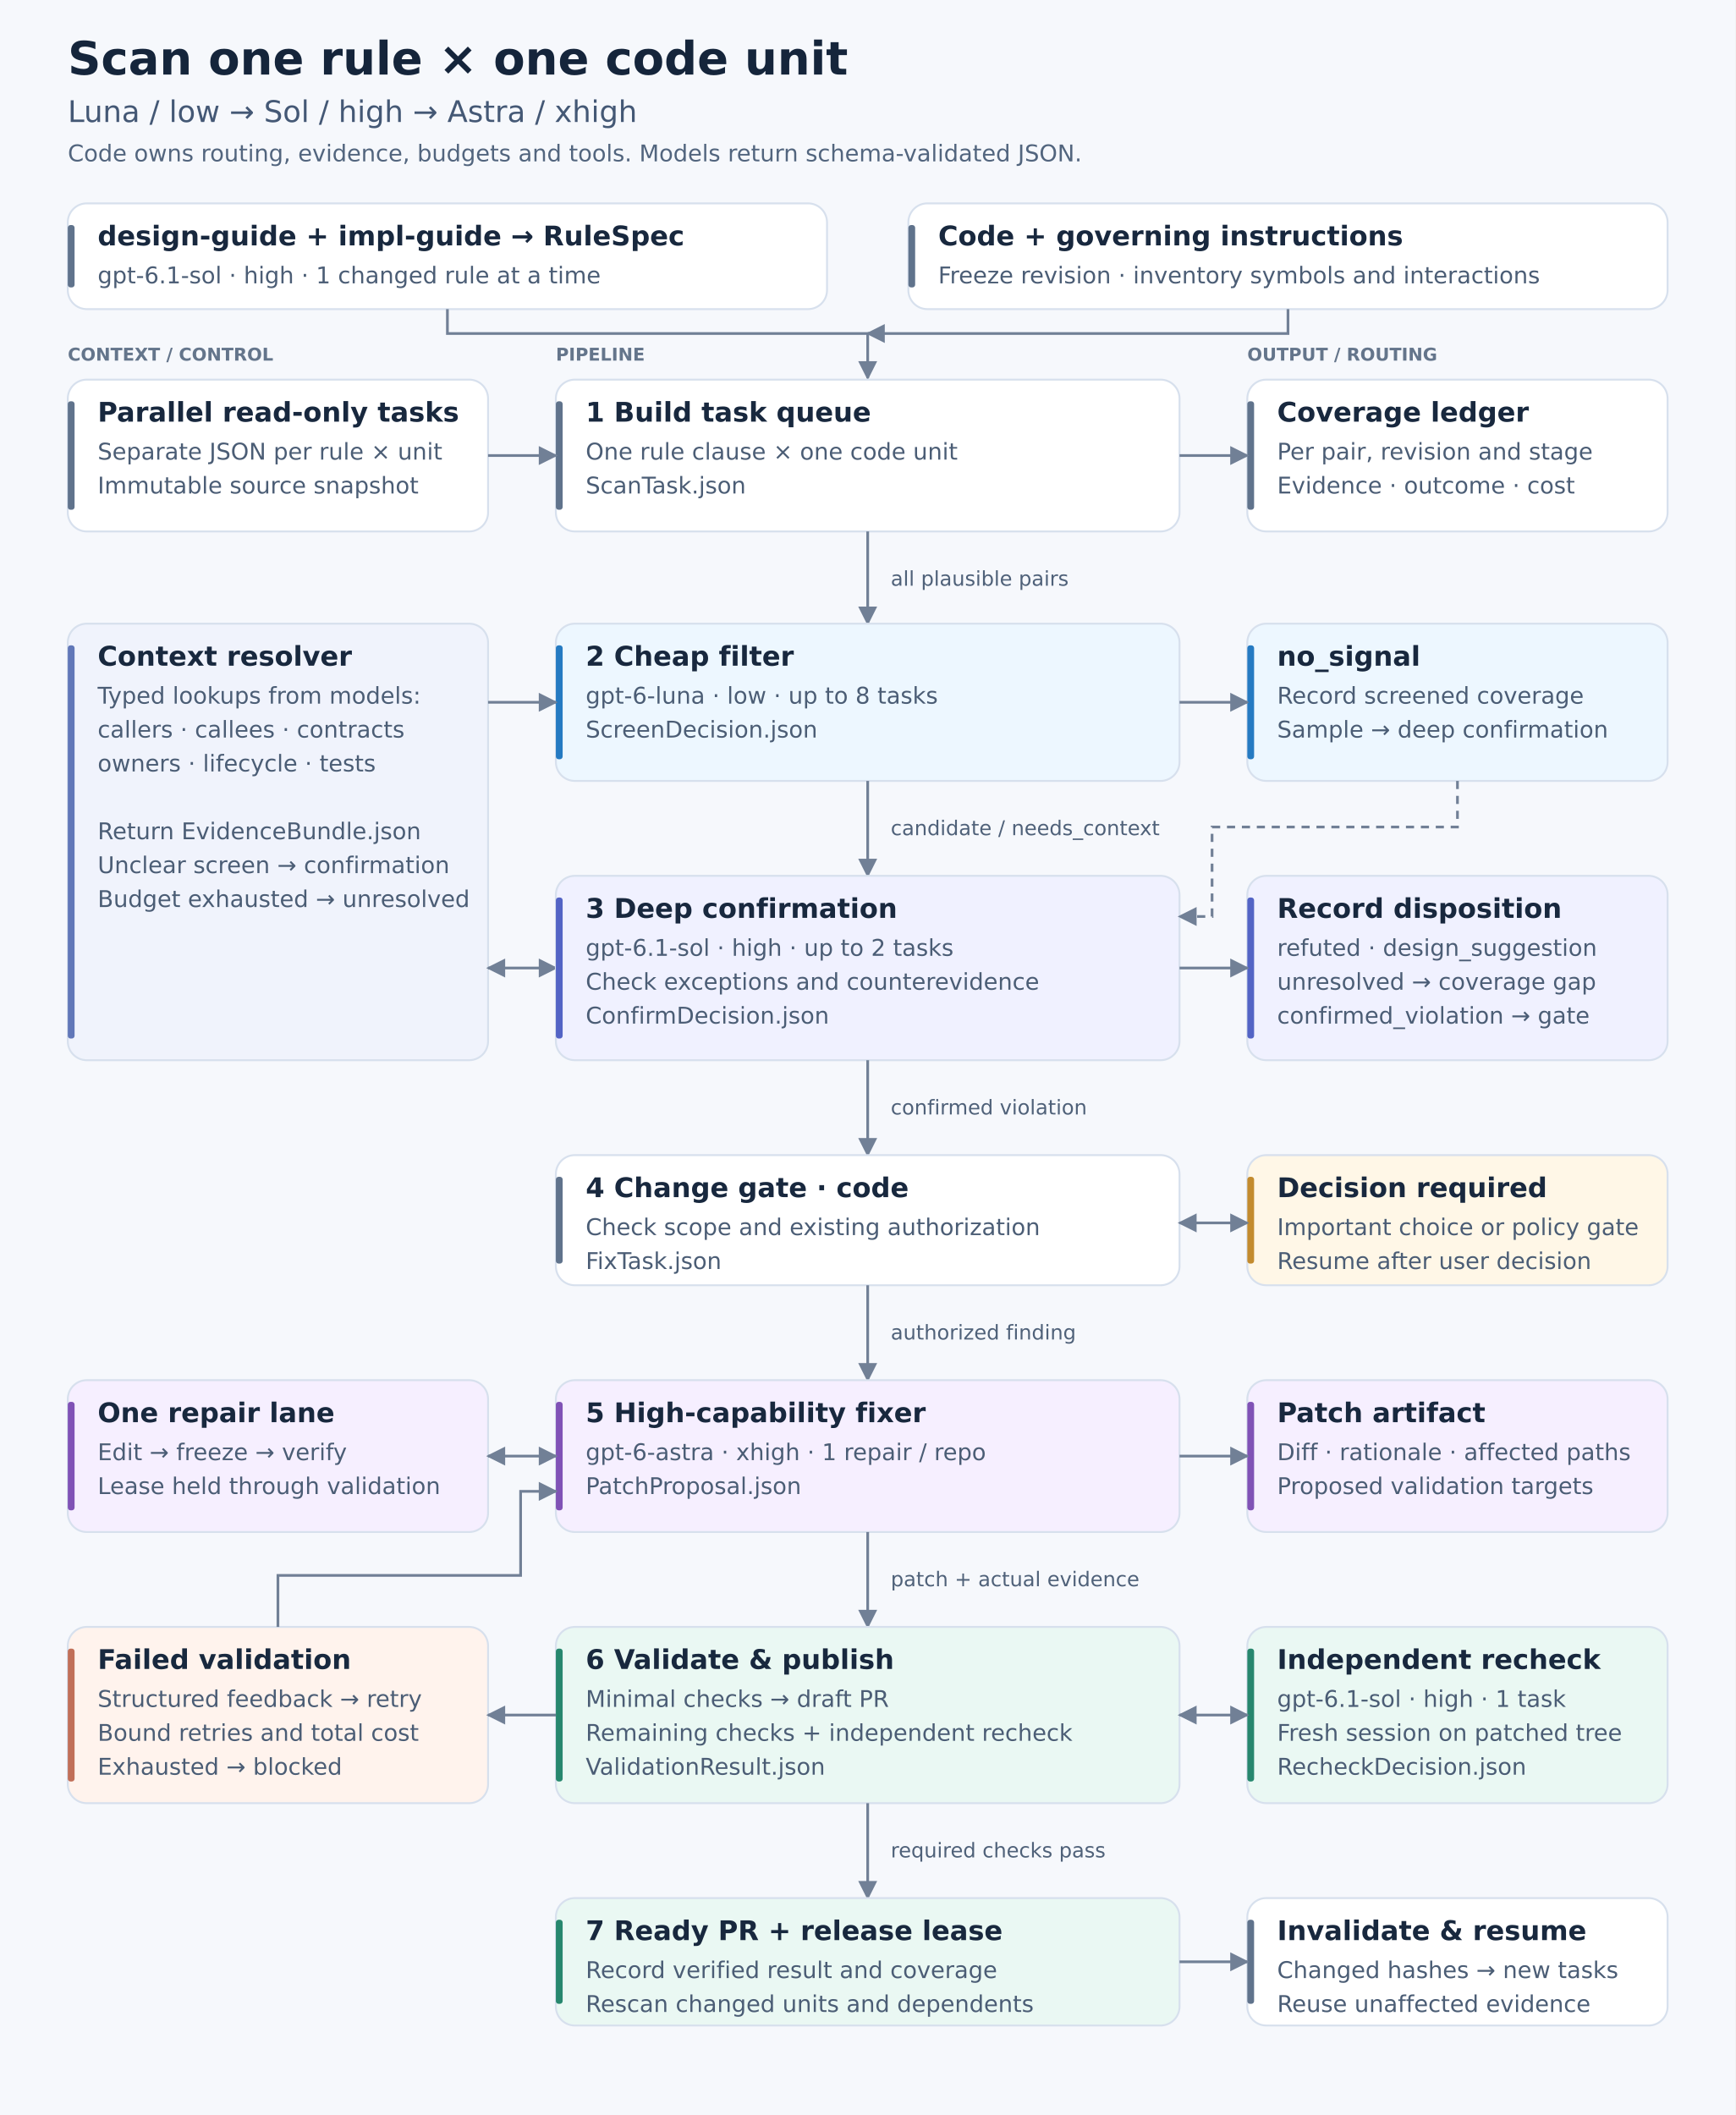
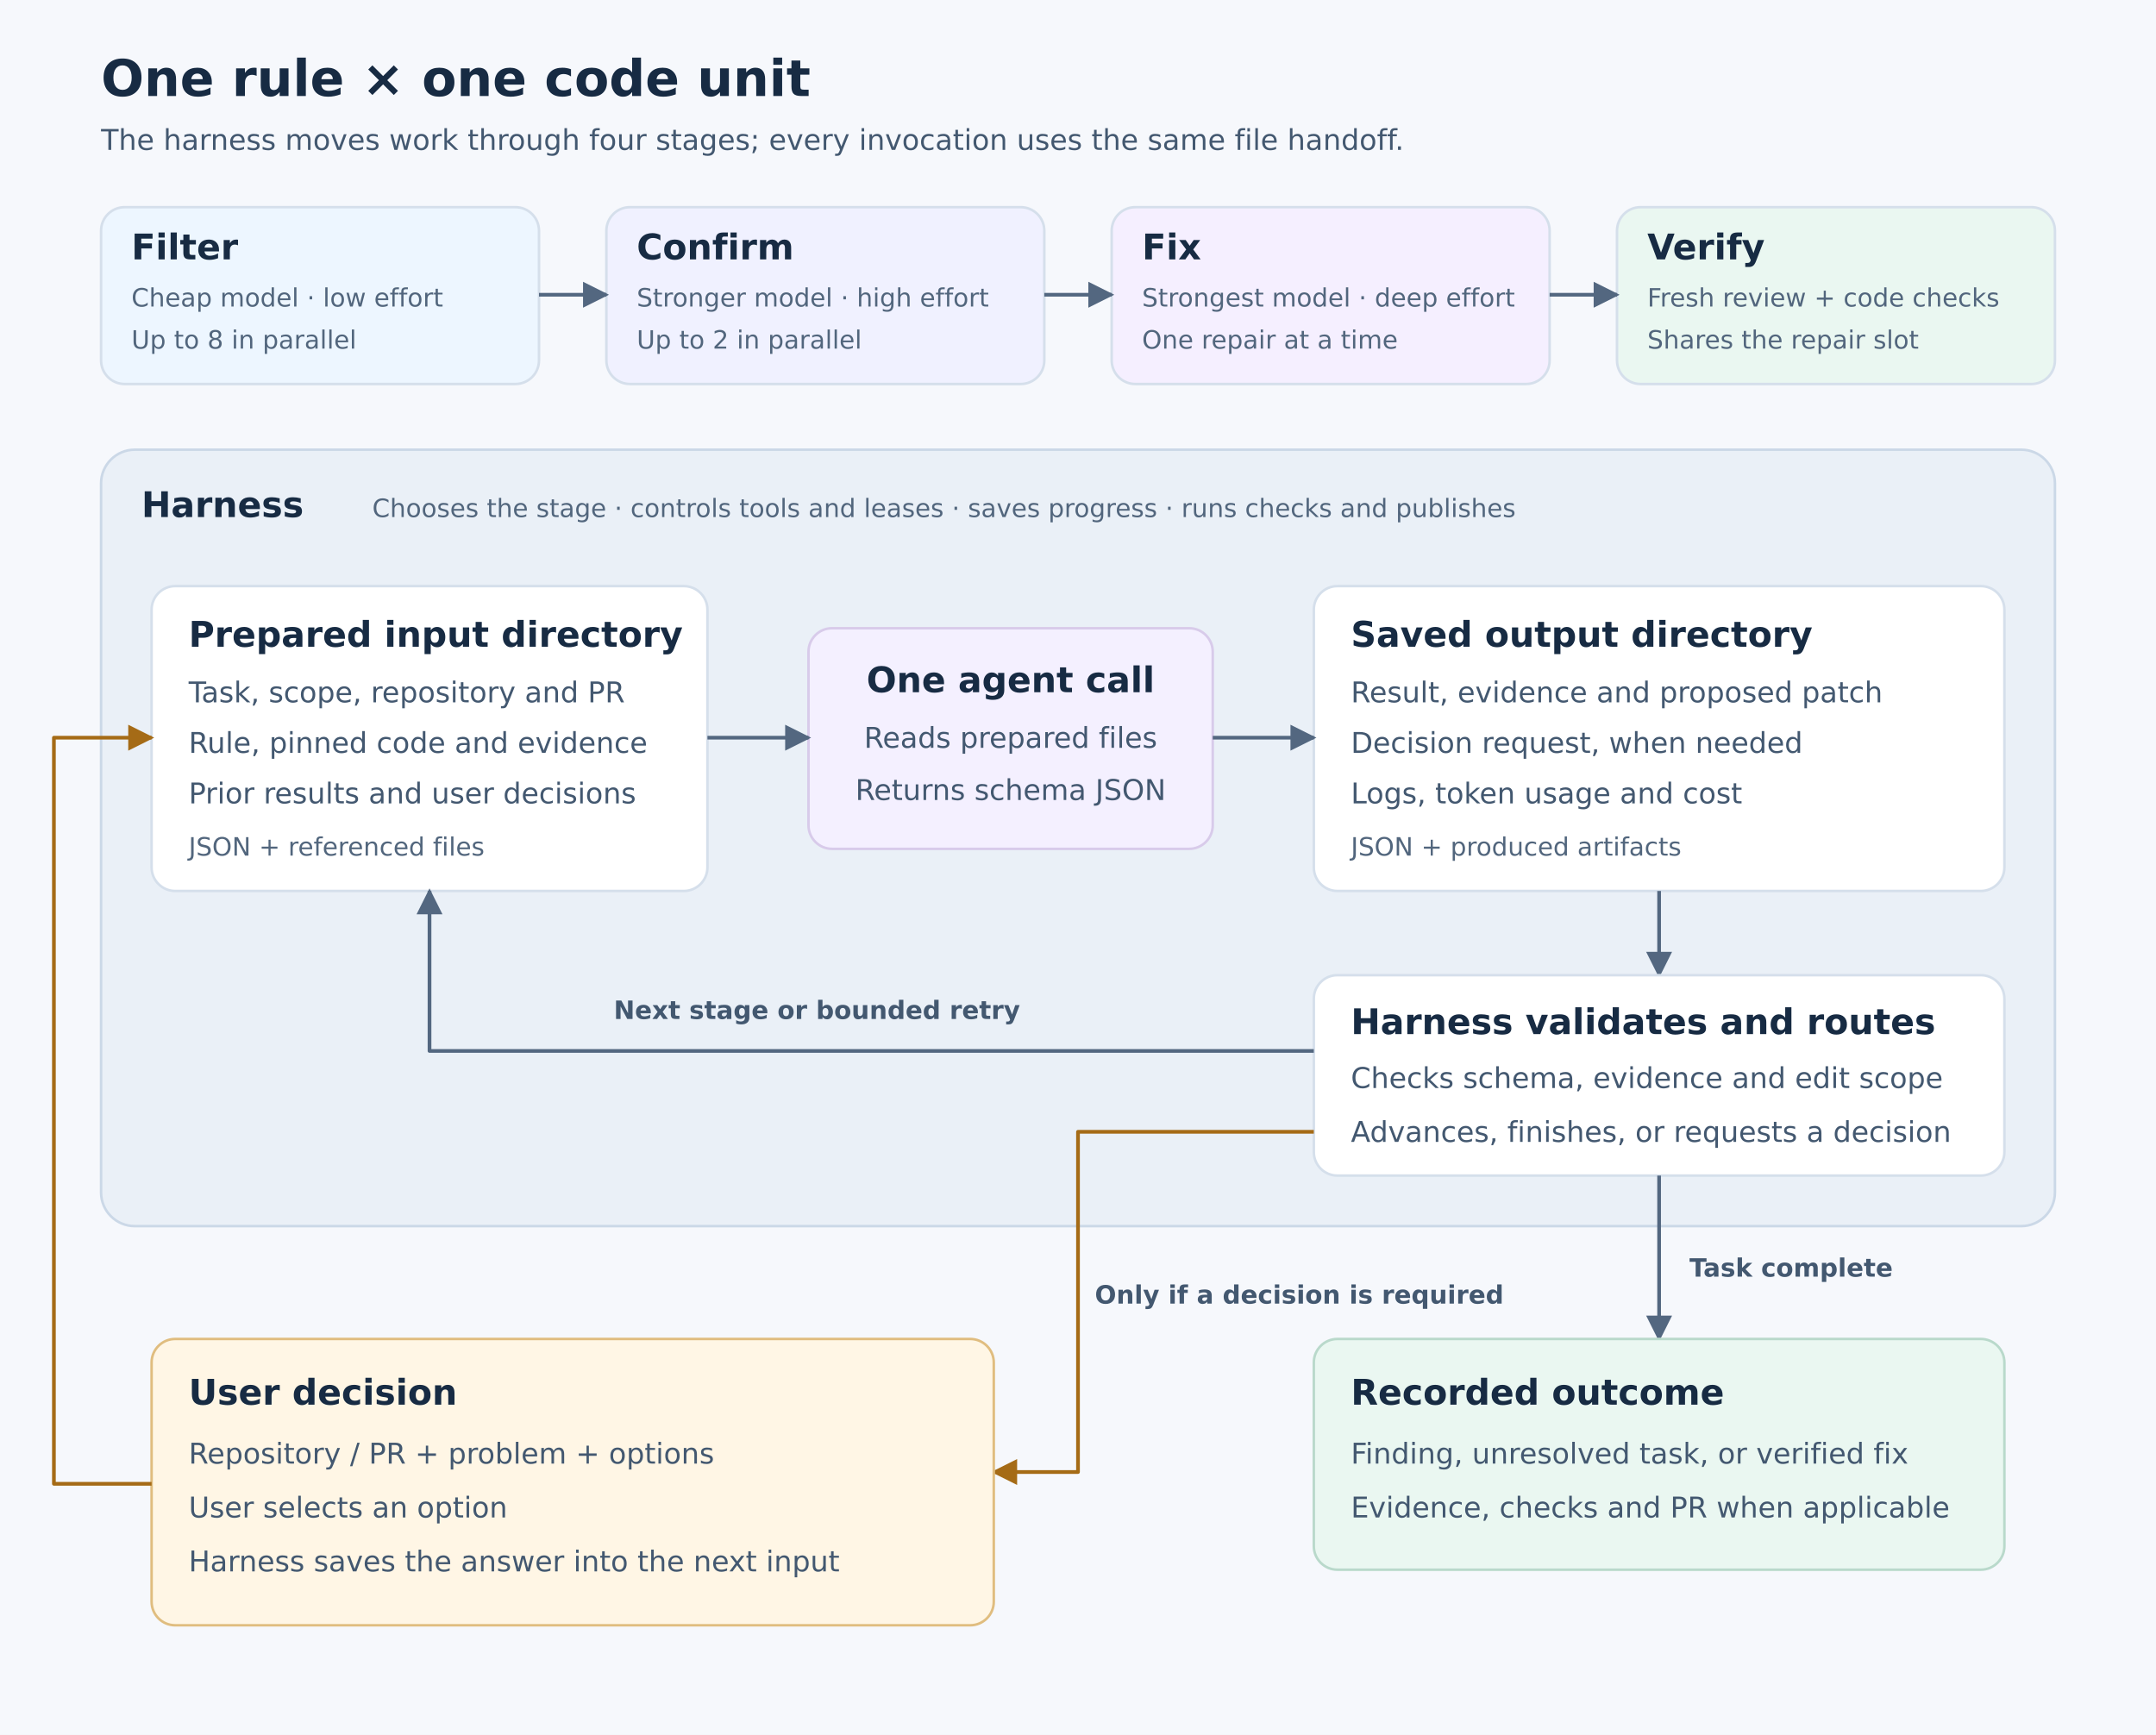
- <svg xmlns="http://www.w3.org/2000/svg" width="1280" height="1560" viewBox="0 0 1280 1560" role="img" aria-labelledby="title desc">
+ <svg xmlns="http://www.w3.org/2000/svg" width="1280" height="1030" viewBox="0 0 1280 1030" role="img" aria-labelledby="title desc">
  <defs>
    <marker id="arrow" viewBox="0 0 10 10" refX="9" refY="5" markerWidth="7" markerHeight="7" orient="auto-start-reverse">
-       <path d="M 0 0 L 10 5 L 0 10 z" fill="#718096" />
+       <path d="M0 0 L10 5 L0 10 Z" fill="#536780" />
    </marker>
+     <marker id="user-arrow" viewBox="0 0 10 10" refX="9" refY="5" markerWidth="7" markerHeight="7" orient="auto-start-reverse">
+       <path d="M0 0 L10 5 L0 10 Z" fill="#a56b16" />
+     </marker>
+     <style>text { font-family: DejaVu Sans, sans-serif; } .title { fill:#172b43; font-size:30px; font-weight:700; } .heading { fill:#172b43; font-size:21px; font-weight:700; } .body { fill:#435870; font-size:17px; } .small { fill:#52667d; font-size:15px; } .label { fill:#435870; font-size:15px; font-weight:600; } .flow { fill:none; stroke:#536780; stroke-width:2.2; stroke-linejoin:round; marker-end:url(#arrow); } .user-flow { fill:none; stroke:#a56b16; stroke-width:2.2; stroke-linejoin:round; marker-end:url(#user-arrow); }</style>
  </defs>
-   <rect width="1280" height="1560" fill="#f6f8fc" />
-   <text x="50" y="55" font-family="DejaVu Sans, sans-serif" font-size="34" font-weight="700" fill="#15253b" text-anchor="start">Scan one rule × one code unit</text>
-   <text x="50" y="90" font-family="DejaVu Sans, sans-serif" font-size="22" font-weight="400" fill="#445875" text-anchor="start">Luna / low → Sol / high → Astra / xhigh</text>
-   <text x="50" y="119" font-family="DejaVu Sans, sans-serif" font-size="17" font-weight="400" fill="#52657e" text-anchor="start">Code owns routing, evidence, budgets and tools. Models return schema-validated JSON.</text>
-   <rect x="50" y="150" width="560" height="78" rx="14" fill="#ffffff" stroke="#d7e0ed" stroke-width="1.4" />
-   <rect x="50" y="166" width="5" height="46" rx="2" fill="#60738c" />
-   <text x="72" y="181" font-family="DejaVu Sans, sans-serif" font-size="20" font-weight="700" fill="#18283e" text-anchor="start">design-guide + impl-guide → RuleSpec</text>
-   <text x="72" y="209" font-family="DejaVu Sans, sans-serif" font-size="17" font-weight="400" fill="#4b5d75" text-anchor="start">gpt-6.1-sol · high · 1 changed rule at a time</text>
-   <rect x="670" y="150" width="560" height="78" rx="14" fill="#ffffff" stroke="#d7e0ed" stroke-width="1.4" />
-   <rect x="670" y="166" width="5" height="46" rx="2" fill="#60738c" />
-   <text x="692" y="181" font-family="DejaVu Sans, sans-serif" font-size="20" font-weight="700" fill="#18283e" text-anchor="start">Code + governing instructions</text>
-   <text x="692" y="209" font-family="DejaVu Sans, sans-serif" font-size="17" font-weight="400" fill="#4b5d75" text-anchor="start">Freeze revision · inventory symbols and interactions</text>
-   <path d="M 330 228 V 246 H 640 V 279" fill="none" stroke="#718096" stroke-width="2" marker-end="url(#arrow)" />
-   <path d="M 950 228 V 246 H 640" fill="none" stroke="#718096" stroke-width="2" marker-end="url(#arrow)" />
-   <text x="50" y="266" font-family="DejaVu Sans, sans-serif" font-size="13" font-weight="700" fill="#64758b" text-anchor="start">CONTEXT / CONTROL</text>
-   <text x="410" y="266" font-family="DejaVu Sans, sans-serif" font-size="13" font-weight="700" fill="#64758b" text-anchor="start">PIPELINE</text>
-   <text x="920" y="266" font-family="DejaVu Sans, sans-serif" font-size="13" font-weight="700" fill="#64758b" text-anchor="start">OUTPUT / ROUTING</text>
-   <rect x="410" y="280" width="460" height="112" rx="14" fill="#ffffff" stroke="#d7e0ed" stroke-width="1.4" />
-   <rect x="410" y="296" width="5" height="80" rx="2" fill="#60738c" />
-   <text x="432" y="311" font-family="DejaVu Sans, sans-serif" font-size="20" font-weight="700" fill="#18283e" text-anchor="start">1  Build task queue</text>
-   <text x="432" y="339" font-family="DejaVu Sans, sans-serif" font-size="17" font-weight="400" fill="#4b5d75" text-anchor="start">One rule clause × one code unit</text>
-   <text x="432" y="364" font-family="DejaVu Sans, sans-serif" font-size="17" font-weight="400" fill="#4b5d75" text-anchor="start">ScanTask.json</text>
-   <rect x="50" y="280" width="310" height="112" rx="14" fill="#ffffff" stroke="#d7e0ed" stroke-width="1.4" />
-   <rect x="50" y="296" width="5" height="80" rx="2" fill="#60738c" />
-   <text x="72" y="311" font-family="DejaVu Sans, sans-serif" font-size="20" font-weight="700" fill="#18283e" text-anchor="start">Parallel read-only tasks</text>
-   <text x="72" y="339" font-family="DejaVu Sans, sans-serif" font-size="17" font-weight="400" fill="#4b5d75" text-anchor="start">Separate JSON per rule × unit</text>
-   <text x="72" y="364" font-family="DejaVu Sans, sans-serif" font-size="17" font-weight="400" fill="#4b5d75" text-anchor="start">Immutable source snapshot</text>
-   <rect x="920" y="280" width="310" height="112" rx="14" fill="#ffffff" stroke="#d7e0ed" stroke-width="1.4" />
-   <rect x="920" y="296" width="5" height="80" rx="2" fill="#60738c" />
-   <text x="942" y="311" font-family="DejaVu Sans, sans-serif" font-size="20" font-weight="700" fill="#18283e" text-anchor="start">Coverage ledger</text>
-   <text x="942" y="339" font-family="DejaVu Sans, sans-serif" font-size="17" font-weight="400" fill="#4b5d75" text-anchor="start">Per pair, revision and stage</text>
-   <text x="942" y="364" font-family="DejaVu Sans, sans-serif" font-size="17" font-weight="400" fill="#4b5d75" text-anchor="start">Evidence · outcome · cost</text>
-   <path d="M 360 336 H 410" fill="none" stroke="#718096" stroke-width="2" marker-end="url(#arrow)" />
-   <path d="M 870 336 H 920" fill="none" stroke="#718096" stroke-width="2" marker-end="url(#arrow)" />
-   <path d="M 640 392 V 460" fill="none" stroke="#718096" stroke-width="2" marker-end="url(#arrow)" />
-   <text x="657" y="432" font-family="DejaVu Sans, sans-serif" font-size="15" font-weight="400" fill="#4f6179" text-anchor="start">all plausible pairs</text>
-   <rect x="410" y="460" width="460" height="116" rx="14" fill="#edf7ff" stroke="#d7e0ed" stroke-width="1.4" />
-   <rect x="410" y="476" width="5" height="84" rx="2" fill="#257ac2" />
-   <text x="432" y="491" font-family="DejaVu Sans, sans-serif" font-size="20" font-weight="700" fill="#18283e" text-anchor="start">2  Cheap filter</text>
-   <text x="432" y="519" font-family="DejaVu Sans, sans-serif" font-size="17" font-weight="400" fill="#4b5d75" text-anchor="start">gpt-6-luna · low · up to 8 tasks</text>
-   <text x="432" y="544" font-family="DejaVu Sans, sans-serif" font-size="17" font-weight="400" fill="#4b5d75" text-anchor="start">ScreenDecision.json</text>
-   <rect x="920" y="460" width="310" height="116" rx="14" fill="#edf7ff" stroke="#d7e0ed" stroke-width="1.4" />
-   <rect x="920" y="476" width="5" height="84" rx="2" fill="#257ac2" />
-   <text x="942" y="491" font-family="DejaVu Sans, sans-serif" font-size="20" font-weight="700" fill="#18283e" text-anchor="start">no_signal</text>
-   <text x="942" y="519" font-family="DejaVu Sans, sans-serif" font-size="17" font-weight="400" fill="#4b5d75" text-anchor="start">Record screened coverage</text>
-   <text x="942" y="544" font-family="DejaVu Sans, sans-serif" font-size="17" font-weight="400" fill="#4b5d75" text-anchor="start">Sample → deep confirmation</text>
-   <path d="M 870 518 H 920" fill="none" stroke="#718096" stroke-width="2" marker-end="url(#arrow)" />
-   <path d="M 640 576 V 646" fill="none" stroke="#718096" stroke-width="2" marker-end="url(#arrow)" />
-   <text x="657" y="616" font-family="DejaVu Sans, sans-serif" font-size="15" font-weight="400" fill="#4f6179" text-anchor="start">candidate / needs_context</text>
-   <rect x="50" y="460" width="310" height="322" rx="14" fill="#f0f3fc" stroke="#d7e0ed" stroke-width="1.4" />
-   <rect x="50" y="476" width="5" height="290" rx="2" fill="#6177b8" />
-   <text x="72" y="491" font-family="DejaVu Sans, sans-serif" font-size="20" font-weight="700" fill="#18283e" text-anchor="start">Context resolver</text>
-   <text x="72" y="519" font-family="DejaVu Sans, sans-serif" font-size="17" font-weight="400" fill="#4b5d75" text-anchor="start">Typed lookups from models:</text>
-   <text x="72" y="544" font-family="DejaVu Sans, sans-serif" font-size="17" font-weight="400" fill="#4b5d75" text-anchor="start">callers · callees · contracts</text>
-   <text x="72" y="569" font-family="DejaVu Sans, sans-serif" font-size="17" font-weight="400" fill="#4b5d75" text-anchor="start">owners · lifecycle · tests</text>
-   <text x="72" y="594" font-family="DejaVu Sans, sans-serif" font-size="17" font-weight="400" fill="#4b5d75" text-anchor="start" />
-   <text x="72" y="619" font-family="DejaVu Sans, sans-serif" font-size="17" font-weight="400" fill="#4b5d75" text-anchor="start">Return EvidenceBundle.json</text>
-   <text x="72" y="644" font-family="DejaVu Sans, sans-serif" font-size="17" font-weight="400" fill="#4b5d75" text-anchor="start">Unclear screen → confirmation</text>
-   <text x="72" y="669" font-family="DejaVu Sans, sans-serif" font-size="17" font-weight="400" fill="#4b5d75" text-anchor="start">Budget exhausted → unresolved</text>
-   <path d="M 360 518 H 410" fill="none" stroke="#718096" stroke-width="2" marker-end="url(#arrow)" />
-   <path d="M 360 714 H 410" fill="none" stroke="#718096" stroke-width="2" marker-end="url(#arrow)" marker-start="url(#arrow)" />
-   <rect x="410" y="646" width="460" height="136" rx="14" fill="#f0f1ff" stroke="#d7e0ed" stroke-width="1.4" />
-   <rect x="410" y="662" width="5" height="104" rx="2" fill="#5364c5" />
-   <text x="432" y="677" font-family="DejaVu Sans, sans-serif" font-size="20" font-weight="700" fill="#18283e" text-anchor="start">3  Deep confirmation</text>
-   <text x="432" y="705" font-family="DejaVu Sans, sans-serif" font-size="17" font-weight="400" fill="#4b5d75" text-anchor="start">gpt-6.1-sol · high · up to 2 tasks</text>
-   <text x="432" y="730" font-family="DejaVu Sans, sans-serif" font-size="17" font-weight="400" fill="#4b5d75" text-anchor="start">Check exceptions and counterevidence</text>
-   <text x="432" y="755" font-family="DejaVu Sans, sans-serif" font-size="17" font-weight="400" fill="#4b5d75" text-anchor="start">ConfirmDecision.json</text>
-   <rect x="920" y="646" width="310" height="136" rx="14" fill="#f0f1ff" stroke="#d7e0ed" stroke-width="1.4" />
-   <rect x="920" y="662" width="5" height="104" rx="2" fill="#5364c5" />
-   <text x="942" y="677" font-family="DejaVu Sans, sans-serif" font-size="20" font-weight="700" fill="#18283e" text-anchor="start">Record disposition</text>
-   <text x="942" y="705" font-family="DejaVu Sans, sans-serif" font-size="17" font-weight="400" fill="#4b5d75" text-anchor="start">refuted · design_suggestion</text>
-   <text x="942" y="730" font-family="DejaVu Sans, sans-serif" font-size="17" font-weight="400" fill="#4b5d75" text-anchor="start">unresolved → coverage gap</text>
-   <text x="942" y="755" font-family="DejaVu Sans, sans-serif" font-size="17" font-weight="400" fill="#4b5d75" text-anchor="start">confirmed_violation → gate</text>
-   <path d="M 870 714 H 920" fill="none" stroke="#718096" stroke-width="2" marker-end="url(#arrow)" />
-   <path d="M 1075 576 V 610 H 894 V 676 H 870" fill="none" stroke="#718096" stroke-width="2" marker-end="url(#arrow)" stroke-dasharray="6 5" />
-   <path d="M 640 782 V 852" fill="none" stroke="#718096" stroke-width="2" marker-end="url(#arrow)" />
-   <text x="657" y="822" font-family="DejaVu Sans, sans-serif" font-size="15" font-weight="400" fill="#4f6179" text-anchor="start">confirmed violation</text>
-   <rect x="410" y="852" width="460" height="96" rx="14" fill="#ffffff" stroke="#d7e0ed" stroke-width="1.4" />
-   <rect x="410" y="868" width="5" height="64" rx="2" fill="#60738c" />
-   <text x="432" y="883" font-family="DejaVu Sans, sans-serif" font-size="20" font-weight="700" fill="#18283e" text-anchor="start">4  Change gate · code</text>
-   <text x="432" y="911" font-family="DejaVu Sans, sans-serif" font-size="17" font-weight="400" fill="#4b5d75" text-anchor="start">Check scope and existing authorization</text>
-   <text x="432" y="936" font-family="DejaVu Sans, sans-serif" font-size="17" font-weight="400" fill="#4b5d75" text-anchor="start">FixTask.json</text>
-   <rect x="920" y="852" width="310" height="96" rx="14" fill="#fff7e7" stroke="#d7e0ed" stroke-width="1.4" />
-   <rect x="920" y="868" width="5" height="64" rx="2" fill="#c38b2e" />
-   <text x="942" y="883" font-family="DejaVu Sans, sans-serif" font-size="20" font-weight="700" fill="#18283e" text-anchor="start">Decision required</text>
-   <text x="942" y="911" font-family="DejaVu Sans, sans-serif" font-size="17" font-weight="400" fill="#4b5d75" text-anchor="start">Important choice or policy gate</text>
-   <text x="942" y="936" font-family="DejaVu Sans, sans-serif" font-size="17" font-weight="400" fill="#4b5d75" text-anchor="start">Resume after user decision</text>
-   <path d="M 870 902 H 920" fill="none" stroke="#718096" stroke-width="2" marker-end="url(#arrow)" marker-start="url(#arrow)" />
-   <path d="M 640 948 V 1018" fill="none" stroke="#718096" stroke-width="2" marker-end="url(#arrow)" />
-   <text x="657" y="988" font-family="DejaVu Sans, sans-serif" font-size="15" font-weight="400" fill="#4f6179" text-anchor="start">authorized finding</text>
-   <rect x="410" y="1018" width="460" height="112" rx="14" fill="#f6efff" stroke="#d7e0ed" stroke-width="1.4" />
-   <rect x="410" y="1034" width="5" height="80" rx="2" fill="#8052b6" />
-   <text x="432" y="1049" font-family="DejaVu Sans, sans-serif" font-size="20" font-weight="700" fill="#18283e" text-anchor="start">5  High-capability fixer</text>
-   <text x="432" y="1077" font-family="DejaVu Sans, sans-serif" font-size="17" font-weight="400" fill="#4b5d75" text-anchor="start">gpt-6-astra · xhigh · 1 repair / repo</text>
-   <text x="432" y="1102" font-family="DejaVu Sans, sans-serif" font-size="17" font-weight="400" fill="#4b5d75" text-anchor="start">PatchProposal.json</text>
-   <rect x="50" y="1018" width="310" height="112" rx="14" fill="#f6efff" stroke="#d7e0ed" stroke-width="1.4" />
-   <rect x="50" y="1034" width="5" height="80" rx="2" fill="#8052b6" />
-   <text x="72" y="1049" font-family="DejaVu Sans, sans-serif" font-size="20" font-weight="700" fill="#18283e" text-anchor="start">One repair lane</text>
-   <text x="72" y="1077" font-family="DejaVu Sans, sans-serif" font-size="17" font-weight="400" fill="#4b5d75" text-anchor="start">Edit → freeze → verify</text>
-   <text x="72" y="1102" font-family="DejaVu Sans, sans-serif" font-size="17" font-weight="400" fill="#4b5d75" text-anchor="start">Lease held through validation</text>
-   <rect x="920" y="1018" width="310" height="112" rx="14" fill="#f6efff" stroke="#d7e0ed" stroke-width="1.4" />
-   <rect x="920" y="1034" width="5" height="80" rx="2" fill="#8052b6" />
-   <text x="942" y="1049" font-family="DejaVu Sans, sans-serif" font-size="20" font-weight="700" fill="#18283e" text-anchor="start">Patch artifact</text>
-   <text x="942" y="1077" font-family="DejaVu Sans, sans-serif" font-size="17" font-weight="400" fill="#4b5d75" text-anchor="start">Diff · rationale · affected paths</text>
-   <text x="942" y="1102" font-family="DejaVu Sans, sans-serif" font-size="17" font-weight="400" fill="#4b5d75" text-anchor="start">Proposed validation targets</text>
-   <path d="M 360 1074 H 410" fill="none" stroke="#718096" stroke-width="2" marker-end="url(#arrow)" marker-start="url(#arrow)" />
-   <path d="M 870 1074 H 920" fill="none" stroke="#718096" stroke-width="2" marker-end="url(#arrow)" />
-   <path d="M 640 1130 V 1200" fill="none" stroke="#718096" stroke-width="2" marker-end="url(#arrow)" />
-   <text x="657" y="1170" font-family="DejaVu Sans, sans-serif" font-size="15" font-weight="400" fill="#4f6179" text-anchor="start">patch + actual evidence</text>
-   <rect x="410" y="1200" width="460" height="130" rx="14" fill="#eaf8f3" stroke="#d7e0ed" stroke-width="1.4" />
-   <rect x="410" y="1216" width="5" height="98" rx="2" fill="#27876e" />
-   <text x="432" y="1231" font-family="DejaVu Sans, sans-serif" font-size="20" font-weight="700" fill="#18283e" text-anchor="start">6  Validate &amp; publish</text>
-   <text x="432" y="1259" font-family="DejaVu Sans, sans-serif" font-size="17" font-weight="400" fill="#4b5d75" text-anchor="start">Minimal checks → draft PR</text>
-   <text x="432" y="1284" font-family="DejaVu Sans, sans-serif" font-size="17" font-weight="400" fill="#4b5d75" text-anchor="start">Remaining checks + independent recheck</text>
-   <text x="432" y="1309" font-family="DejaVu Sans, sans-serif" font-size="17" font-weight="400" fill="#4b5d75" text-anchor="start">ValidationResult.json</text>
-   <rect x="50" y="1200" width="310" height="130" rx="14" fill="#fff3ed" stroke="#d7e0ed" stroke-width="1.4" />
-   <rect x="50" y="1216" width="5" height="98" rx="2" fill="#c16f58" />
-   <text x="72" y="1231" font-family="DejaVu Sans, sans-serif" font-size="20" font-weight="700" fill="#18283e" text-anchor="start">Failed validation</text>
-   <text x="72" y="1259" font-family="DejaVu Sans, sans-serif" font-size="17" font-weight="400" fill="#4b5d75" text-anchor="start">Structured feedback → retry</text>
-   <text x="72" y="1284" font-family="DejaVu Sans, sans-serif" font-size="17" font-weight="400" fill="#4b5d75" text-anchor="start">Bound retries and total cost</text>
-   <text x="72" y="1309" font-family="DejaVu Sans, sans-serif" font-size="17" font-weight="400" fill="#4b5d75" text-anchor="start">Exhausted → blocked</text>
-   <rect x="920" y="1200" width="310" height="130" rx="14" fill="#eaf8f3" stroke="#d7e0ed" stroke-width="1.4" />
-   <rect x="920" y="1216" width="5" height="98" rx="2" fill="#27876e" />
-   <text x="942" y="1231" font-family="DejaVu Sans, sans-serif" font-size="20" font-weight="700" fill="#18283e" text-anchor="start">Independent recheck</text>
-   <text x="942" y="1259" font-family="DejaVu Sans, sans-serif" font-size="17" font-weight="400" fill="#4b5d75" text-anchor="start">gpt-6.1-sol · high · 1 task</text>
-   <text x="942" y="1284" font-family="DejaVu Sans, sans-serif" font-size="17" font-weight="400" fill="#4b5d75" text-anchor="start">Fresh session on patched tree</text>
-   <text x="942" y="1309" font-family="DejaVu Sans, sans-serif" font-size="17" font-weight="400" fill="#4b5d75" text-anchor="start">RecheckDecision.json</text>
-   <path d="M 870 1265 H 920" fill="none" stroke="#718096" stroke-width="2" marker-end="url(#arrow)" marker-start="url(#arrow)" />
-   <path d="M 410 1265 H 360" fill="none" stroke="#718096" stroke-width="2" marker-end="url(#arrow)" />
-   <path d="M 205 1200 V 1162 H 384 V 1100 H 410" fill="none" stroke="#718096" stroke-width="2" marker-end="url(#arrow)" />
-   <path d="M 640 1330 V 1400" fill="none" stroke="#718096" stroke-width="2" marker-end="url(#arrow)" />
-   <text x="657" y="1370" font-family="DejaVu Sans, sans-serif" font-size="15" font-weight="400" fill="#4f6179" text-anchor="start">required checks pass</text>
-   <rect x="410" y="1400" width="460" height="94" rx="14" fill="#eaf8f3" stroke="#d7e0ed" stroke-width="1.4" />
-   <rect x="410" y="1416" width="5" height="62" rx="2" fill="#27876e" />
-   <text x="432" y="1431" font-family="DejaVu Sans, sans-serif" font-size="20" font-weight="700" fill="#18283e" text-anchor="start">7  Ready PR + release lease</text>
-   <text x="432" y="1459" font-family="DejaVu Sans, sans-serif" font-size="17" font-weight="400" fill="#4b5d75" text-anchor="start">Record verified result and coverage</text>
-   <text x="432" y="1484" font-family="DejaVu Sans, sans-serif" font-size="17" font-weight="400" fill="#4b5d75" text-anchor="start">Rescan changed units and dependents</text>
-   <rect x="920" y="1400" width="310" height="94" rx="14" fill="#ffffff" stroke="#d7e0ed" stroke-width="1.4" />
-   <rect x="920" y="1416" width="5" height="62" rx="2" fill="#60738c" />
-   <text x="942" y="1431" font-family="DejaVu Sans, sans-serif" font-size="20" font-weight="700" fill="#18283e" text-anchor="start">Invalidate &amp; resume</text>
-   <text x="942" y="1459" font-family="DejaVu Sans, sans-serif" font-size="17" font-weight="400" fill="#4b5d75" text-anchor="start">Changed hashes → new tasks</text>
-   <text x="942" y="1484" font-family="DejaVu Sans, sans-serif" font-size="17" font-weight="400" fill="#4b5d75" text-anchor="start">Reuse unaffected evidence</text>
-   <path d="M 870 1447 H 920" fill="none" stroke="#718096" stroke-width="2" marker-end="url(#arrow)" />
+   <rect width="1280" height="1030" fill="#f6f8fc" />
+   <text x="60" y="57" class="title" text-anchor="start">One rule × one code unit</text>
+   <text x="60" y="89" class="body" text-anchor="start">The harness moves work through four stages; every invocation uses the same file handoff.</text>
+   <rect x="60" y="123" width="260" height="105" rx="14" fill="#edf6ff" stroke="#d5dfeb" stroke-width="1.5" />
+   <text x="78" y="154" class="heading" text-anchor="start">Filter</text>
+   <text x="78" y="182" class="small" text-anchor="start">Cheap model · low effort</text>
+   <text x="78" y="207" class="small" text-anchor="start">Up to 8 in parallel</text>
+   <rect x="360" y="123" width="260" height="105" rx="14" fill="#f0f1ff" stroke="#d5dfeb" stroke-width="1.5" />
+   <text x="378" y="154" class="heading" text-anchor="start">Confirm</text>
+   <text x="378" y="182" class="small" text-anchor="start">Stronger model · high effort</text>
+   <text x="378" y="207" class="small" text-anchor="start">Up to 2 in parallel</text>
+   <rect x="660" y="123" width="260" height="105" rx="14" fill="#f5efff" stroke="#d5dfeb" stroke-width="1.5" />
+   <text x="678" y="154" class="heading" text-anchor="start">Fix</text>
+   <text x="678" y="182" class="small" text-anchor="start">Strongest model · deep effort</text>
+   <text x="678" y="207" class="small" text-anchor="start">One repair at a time</text>
+   <rect x="960" y="123" width="260" height="105" rx="14" fill="#eaf7f1" stroke="#d5dfeb" stroke-width="1.5" />
+   <text x="978" y="154" class="heading" text-anchor="start">Verify</text>
+   <text x="978" y="182" class="small" text-anchor="start">Fresh review + code checks</text>
+   <text x="978" y="207" class="small" text-anchor="start">Shares the repair slot</text>
+   <path d="M320 175 H360" class="flow" />
+   <path d="M620 175 H660" class="flow" />
+   <path d="M920 175 H960" class="flow" />
+   <rect x="60" y="267" width="1160" height="461" rx="20" fill="#eaf0f7" stroke="#cbd8e7" stroke-width="1.5" />
+   <text x="84" y="307" class="heading" text-anchor="start">Harness</text>
+   <text x="221" y="307" class="small" text-anchor="start">Chooses the stage · controls tools and leases · saves progress · runs checks and publishes</text>
+   <rect x="90" y="348" width="330" height="181" rx="14" fill="#ffffff" stroke="#d5dfeb" stroke-width="1.5" />
+   <text x="112" y="384" class="heading" text-anchor="start">Prepared input directory</text>
+   <text x="112" y="417" class="body" text-anchor="start">Task, scope, repository and PR</text>
+   <text x="112" y="447" class="body" text-anchor="start">Rule, pinned code and evidence</text>
+   <text x="112" y="477" class="body" text-anchor="start">Prior results and user decisions</text>
+   <text x="112" y="508" class="small" text-anchor="start">JSON + referenced files</text>
+   <rect x="480" y="373" width="240" height="131" rx="14" fill="#f4f0ff" stroke="#d8cbea" stroke-width="1.5" />
+   <text x="600" y="411" class="heading" text-anchor="middle">One agent call</text>
+   <text x="600" y="444" class="body" text-anchor="middle">Reads prepared files</text>
+   <text x="600" y="475" class="body" text-anchor="middle">Returns schema JSON</text>
+   <rect x="780" y="348" width="410" height="181" rx="14" fill="#ffffff" stroke="#d5dfeb" stroke-width="1.5" />
+   <text x="802" y="384" class="heading" text-anchor="start">Saved output directory</text>
+   <text x="802" y="417" class="body" text-anchor="start">Result, evidence and proposed patch</text>
+   <text x="802" y="447" class="body" text-anchor="start">Decision request, when needed</text>
+   <text x="802" y="477" class="body" text-anchor="start">Logs, token usage and cost</text>
+   <text x="802" y="508" class="small" text-anchor="start">JSON + produced artifacts</text>
+   <path d="M420 438 H480" class="flow" />
+   <path d="M720 438 H780" class="flow" />
+   <path d="M985 529 V579" class="flow" />
+   <rect x="780" y="579" width="410" height="119" rx="14" fill="#ffffff" stroke="#d5dfeb" stroke-width="1.5" />
+   <text x="802" y="614" class="heading" text-anchor="start">Harness validates and routes</text>
+   <text x="802" y="646" class="body" text-anchor="start">Checks schema, evidence and edit scope</text>
+   <text x="802" y="678" class="body" text-anchor="start">Advances, finishes, or requests a decision</text>
+   <path d="M780 624 H255 V529" class="flow" />
+   <text x="485" y="605" class="label" text-anchor="middle">Next stage or bounded retry</text>
+   <path d="M780 672 H640 V874 H590" class="user-flow" />
+   <text x="650" y="774" class="label" text-anchor="start">Only if a decision is required</text>
+   <rect x="90" y="795" width="500" height="170" rx="14" fill="#fff6e5" stroke="#e0bd7f" stroke-width="1.5" />
+   <text x="112" y="834" class="heading" text-anchor="start">User decision</text>
+   <text x="112" y="869" class="body" text-anchor="start">Repository / PR + problem + options</text>
+   <text x="112" y="901" class="body" text-anchor="start">User selects an option</text>
+   <text x="112" y="933" class="body" text-anchor="start">Harness saves the answer into the next input</text>
+   <path d="M90 881 H32 V438 H90" class="user-flow" />
+   <path d="M985 698 V795" class="flow" />
+   <text x="1003" y="758" class="label" text-anchor="start">Task complete</text>
+   <rect x="780" y="795" width="410" height="137" rx="14" fill="#eaf7f1" stroke="#b9d9cb" stroke-width="1.5" />
+   <text x="802" y="834" class="heading" text-anchor="start">Recorded outcome</text>
+   <text x="802" y="869" class="body" text-anchor="start">Finding, unresolved task, or verified fix</text>
+   <text x="802" y="901" class="body" text-anchor="start">Evidence, checks and PR when applicable</text>
</svg>
